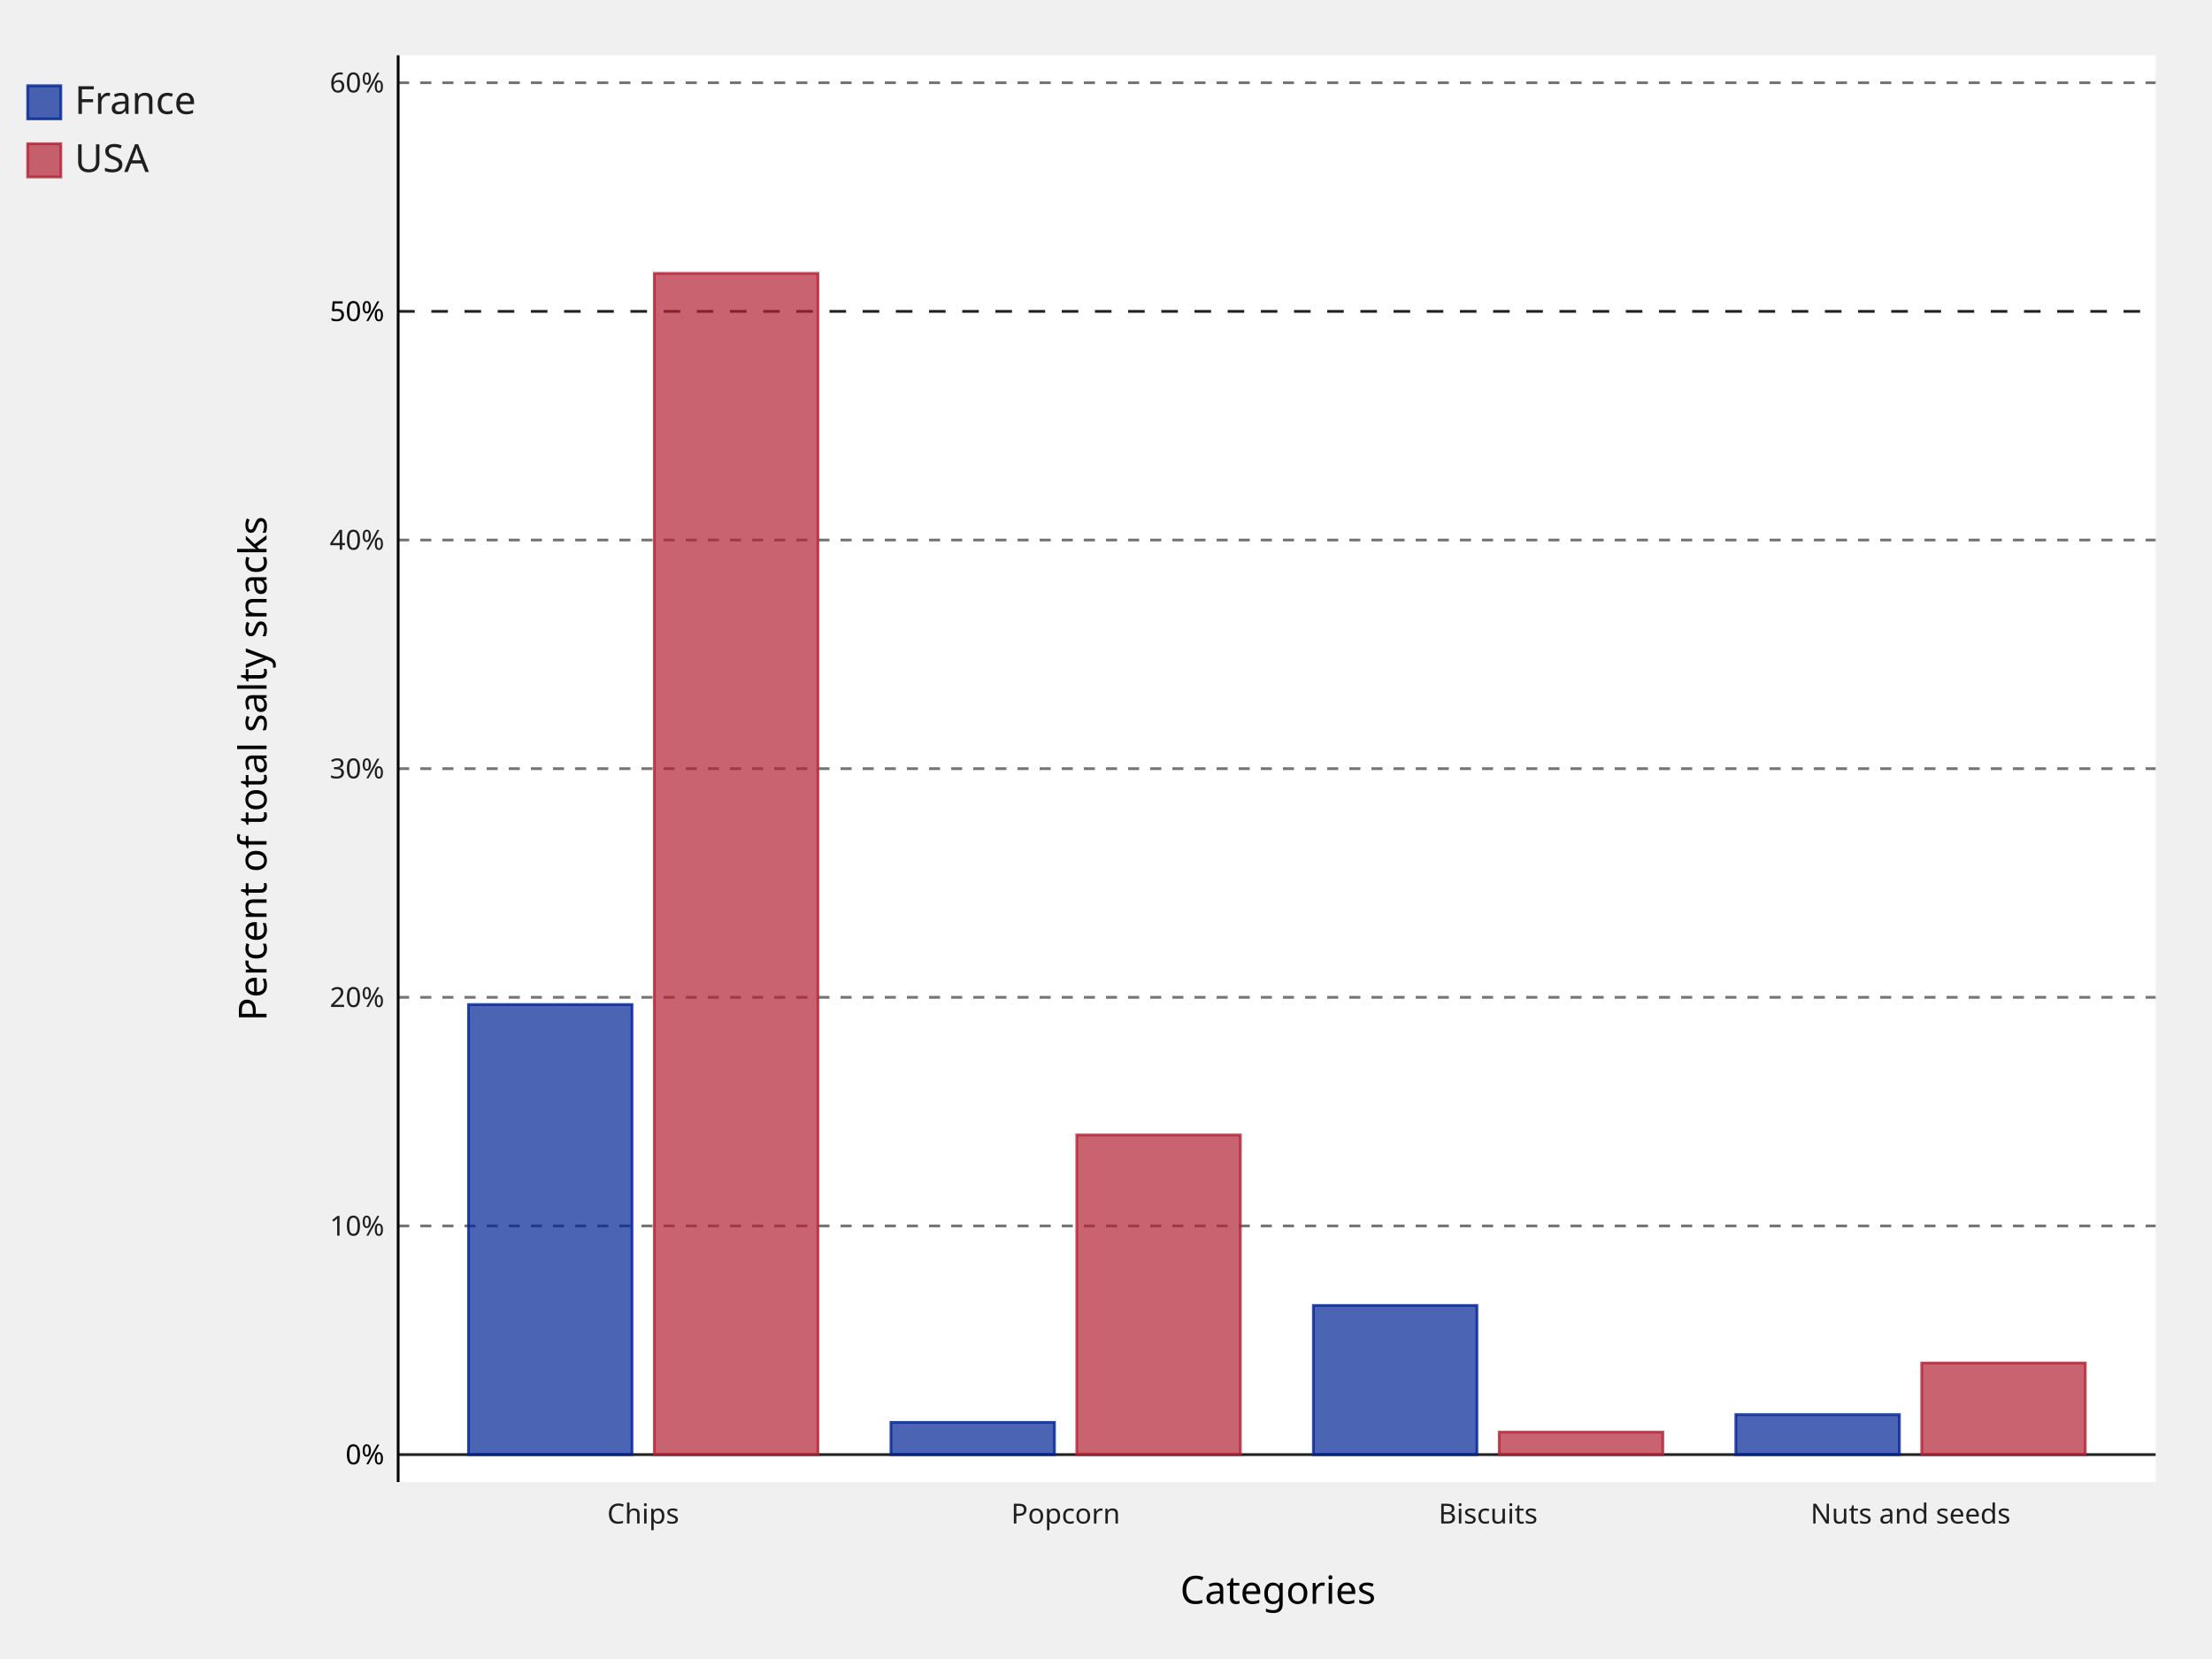
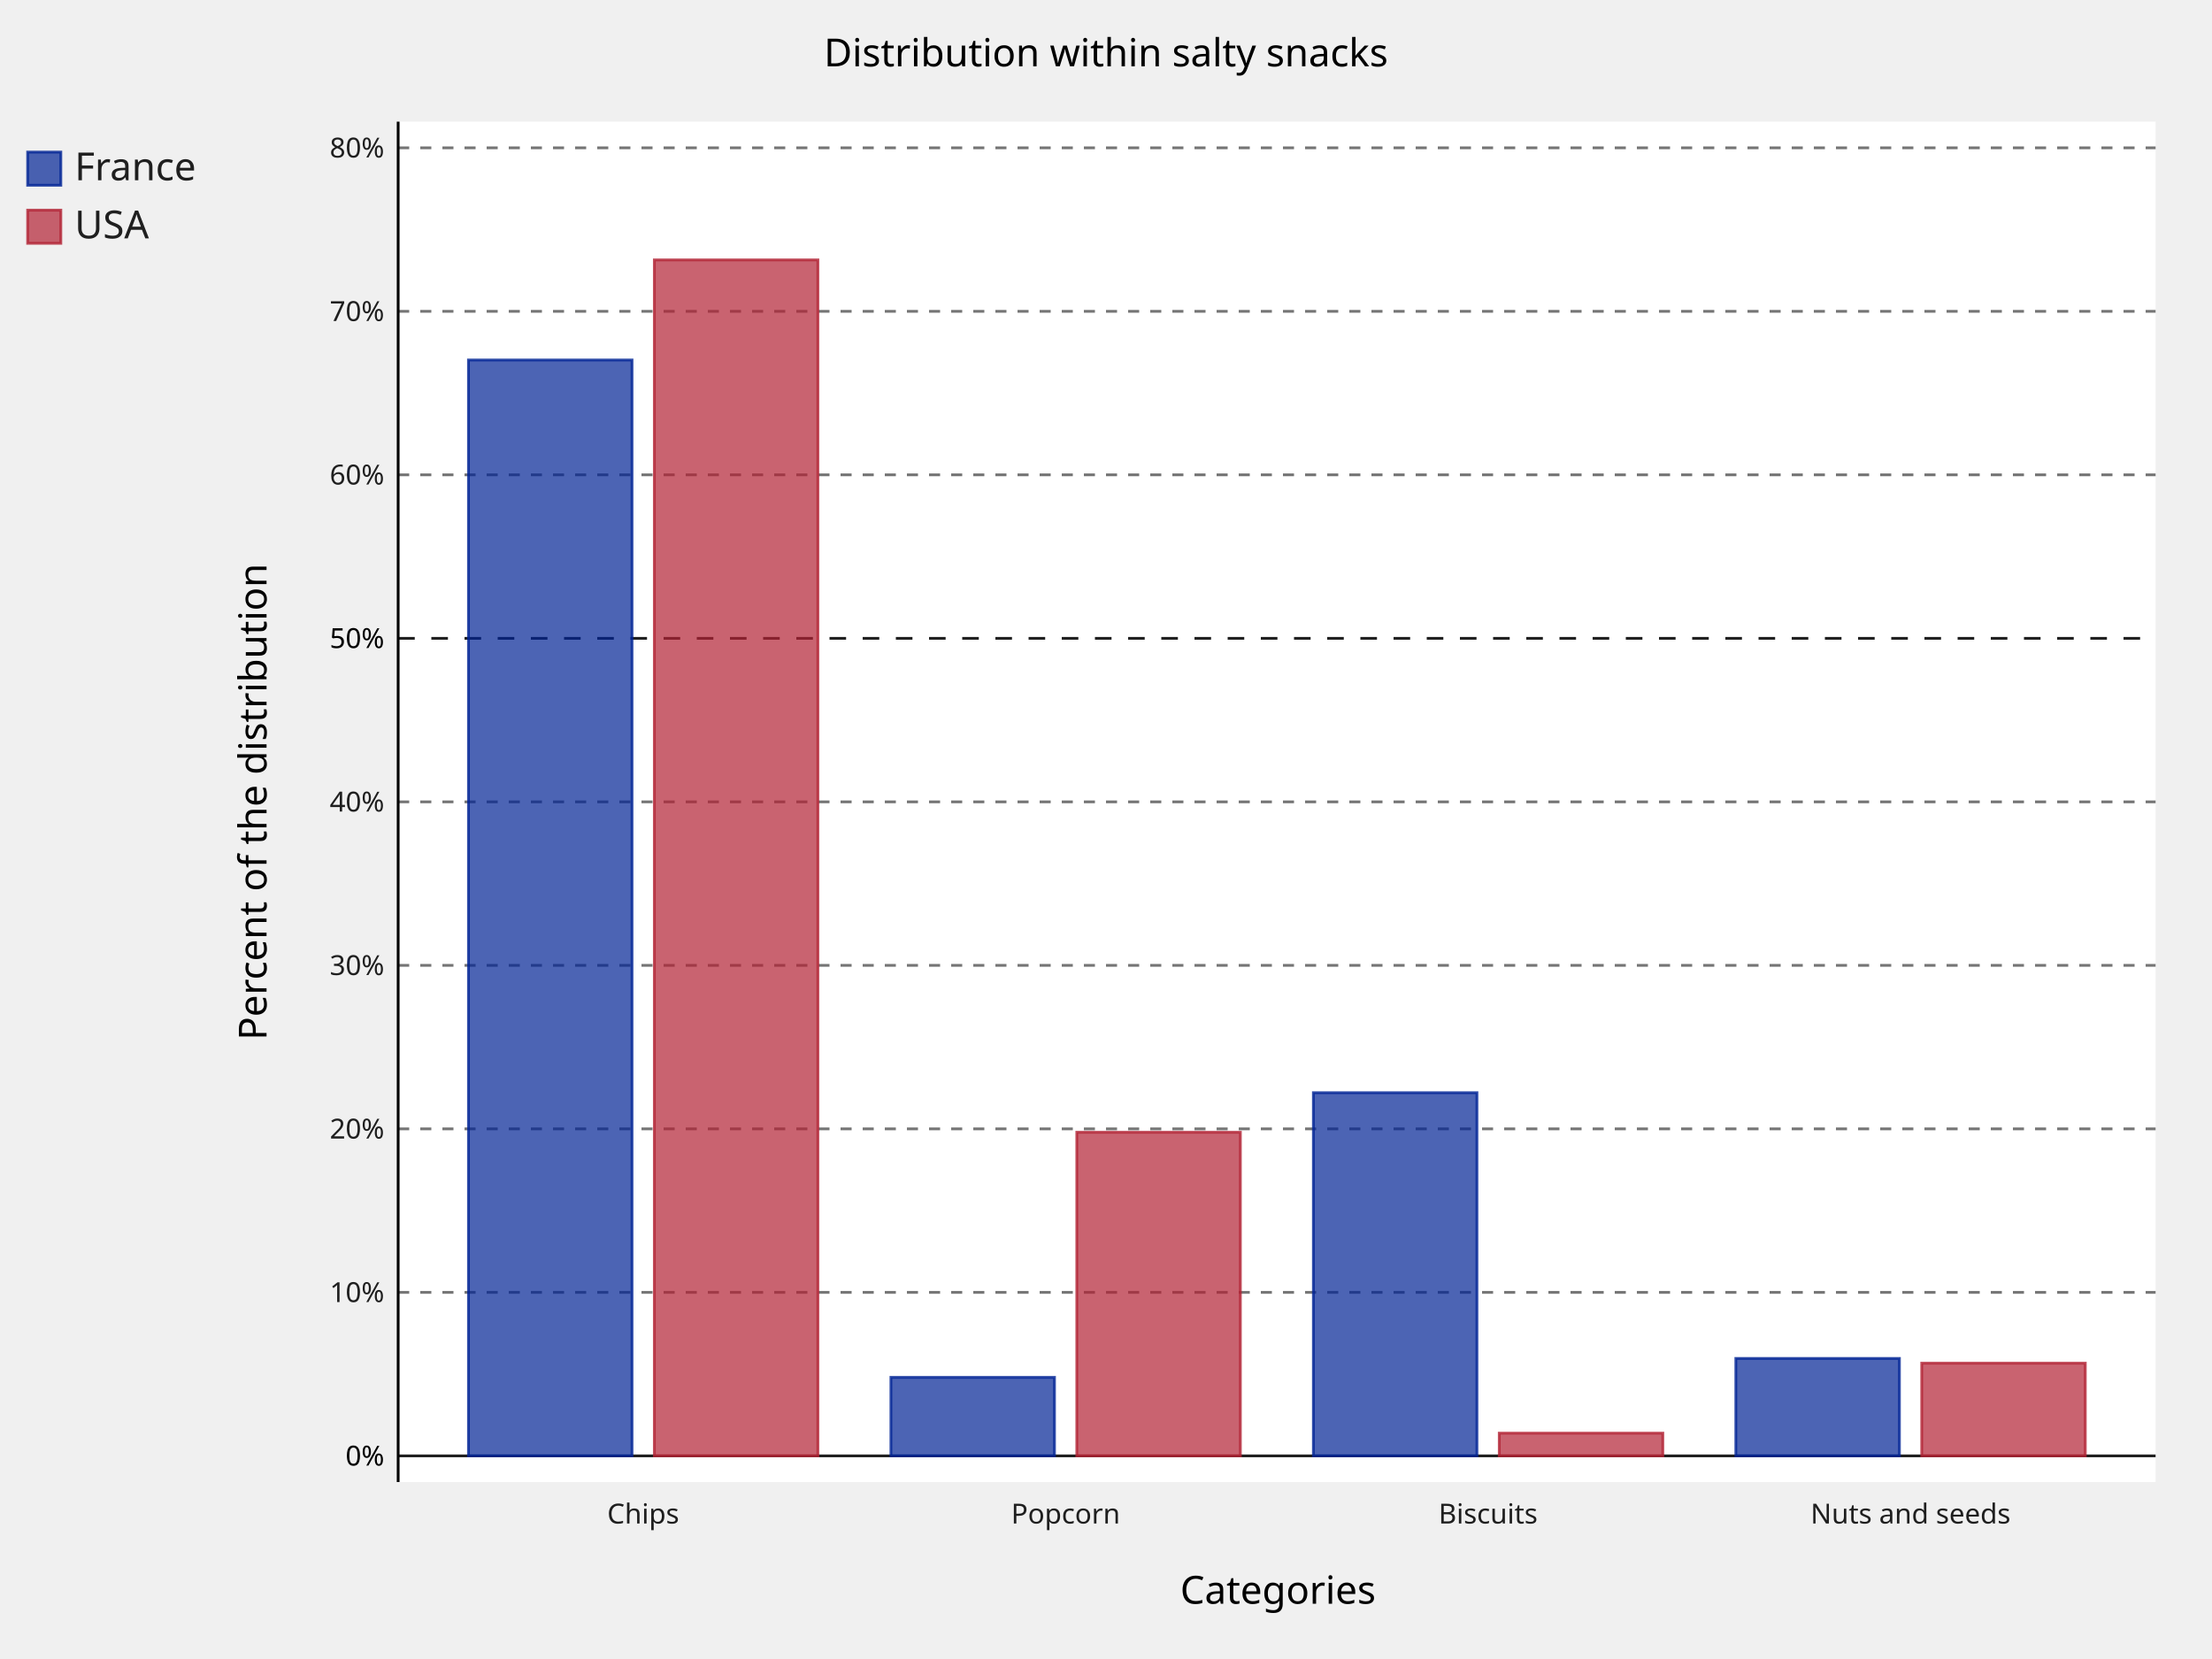
- <svg xmlns="http://www.w3.org/2000/svg" class="pygal-chart" id="chart-e29d0e02-f4bc-4390-b35a-08eef8d58204" viewBox="0 0 800 600">
+ <svg xmlns="http://www.w3.org/2000/svg" class="pygal-chart" id="chart-4e3c7e81-d51b-4a20-934f-588ede173692" viewBox="0 0 800 600">
  <defs>
-     <style type="text/css">#chart-e29d0e02-f4bc-4390-b35a-08eef8d58204{-webkit-user-select:none;-webkit-font-smoothing:antialiased;font-family:Muli}#chart-e29d0e02-f4bc-4390-b35a-08eef8d58204 .title{font-family:Muli;font-size:14px}#chart-e29d0e02-f4bc-4390-b35a-08eef8d58204 .legends .legend text{font-family:Muli;font-size:14px}#chart-e29d0e02-f4bc-4390-b35a-08eef8d58204 .axis text{font-family:Muli;font-size:10px}#chart-e29d0e02-f4bc-4390-b35a-08eef8d58204 .axis text.major{font-family:Muli;font-size:10px}#chart-e29d0e02-f4bc-4390-b35a-08eef8d58204 .text-overlay text.value{font-family:Muli;font-size:16px}#chart-e29d0e02-f4bc-4390-b35a-08eef8d58204 .text-overlay text.label{font-family:Muli;font-size:10px}#chart-e29d0e02-f4bc-4390-b35a-08eef8d58204 .tooltip{font-family:Muli;font-size:14px}#chart-e29d0e02-f4bc-4390-b35a-08eef8d58204 text.no_data{font-family:Muli;font-size:64px}
- #chart-e29d0e02-f4bc-4390-b35a-08eef8d58204{background-color:transparent}#chart-e29d0e02-f4bc-4390-b35a-08eef8d58204 path,#chart-e29d0e02-f4bc-4390-b35a-08eef8d58204 line,#chart-e29d0e02-f4bc-4390-b35a-08eef8d58204 rect,#chart-e29d0e02-f4bc-4390-b35a-08eef8d58204 circle{-webkit-transition:400ms ease-in;-moz-transition:400ms ease-in;transition:400ms ease-in}#chart-e29d0e02-f4bc-4390-b35a-08eef8d58204 .graph &gt; .background{fill:transparent}#chart-e29d0e02-f4bc-4390-b35a-08eef8d58204 .plot &gt; .background{fill:#FFFFFF}#chart-e29d0e02-f4bc-4390-b35a-08eef8d58204 .graph{fill:rgba(0,0,0,.87)}#chart-e29d0e02-f4bc-4390-b35a-08eef8d58204 text.no_data{fill:rgba(0,0,0,1)}#chart-e29d0e02-f4bc-4390-b35a-08eef8d58204 .title{fill:rgba(0,0,0,1)}#chart-e29d0e02-f4bc-4390-b35a-08eef8d58204 .legends .legend text{fill:rgba(0,0,0,.87)}#chart-e29d0e02-f4bc-4390-b35a-08eef8d58204 .legends .legend:hover text{fill:rgba(0,0,0,1)}#chart-e29d0e02-f4bc-4390-b35a-08eef8d58204 .axis .line{stroke:rgba(0,0,0,1)}#chart-e29d0e02-f4bc-4390-b35a-08eef8d58204 .axis .guide.line{stroke:rgba(0,0,0,.54)}#chart-e29d0e02-f4bc-4390-b35a-08eef8d58204 .axis .major.line{stroke:rgba(0,0,0,.87)}#chart-e29d0e02-f4bc-4390-b35a-08eef8d58204 .axis text.major{fill:rgba(0,0,0,1)}#chart-e29d0e02-f4bc-4390-b35a-08eef8d58204 .axis.y .guides:hover .guide.line,#chart-e29d0e02-f4bc-4390-b35a-08eef8d58204 .line-graph .axis.x .guides:hover .guide.line,#chart-e29d0e02-f4bc-4390-b35a-08eef8d58204 .stackedline-graph .axis.x .guides:hover .guide.line,#chart-e29d0e02-f4bc-4390-b35a-08eef8d58204 .xy-graph .axis.x .guides:hover .guide.line{stroke:rgba(0,0,0,1)}#chart-e29d0e02-f4bc-4390-b35a-08eef8d58204 .axis .guides:hover text{fill:rgba(0,0,0,1)}#chart-e29d0e02-f4bc-4390-b35a-08eef8d58204 .reactive{fill-opacity:.7;stroke-opacity:.8}#chart-e29d0e02-f4bc-4390-b35a-08eef8d58204 .ci{stroke:rgba(0,0,0,.87)}#chart-e29d0e02-f4bc-4390-b35a-08eef8d58204 .reactive.active,#chart-e29d0e02-f4bc-4390-b35a-08eef8d58204 .active .reactive{fill-opacity:.95;stroke-opacity:.9;stroke-width:4}#chart-e29d0e02-f4bc-4390-b35a-08eef8d58204 .ci .reactive.active{stroke-width:1.5}#chart-e29d0e02-f4bc-4390-b35a-08eef8d58204 .series text{fill:rgba(0,0,0,1)}#chart-e29d0e02-f4bc-4390-b35a-08eef8d58204 .tooltip rect{fill:#FFFFFF;stroke:rgba(0,0,0,1);-webkit-transition:opacity 400ms ease-in;-moz-transition:opacity 400ms ease-in;transition:opacity 400ms ease-in}#chart-e29d0e02-f4bc-4390-b35a-08eef8d58204 .tooltip .label{fill:rgba(0,0,0,.87)}#chart-e29d0e02-f4bc-4390-b35a-08eef8d58204 .tooltip .label{fill:rgba(0,0,0,.87)}#chart-e29d0e02-f4bc-4390-b35a-08eef8d58204 .tooltip .legend{font-size:.8em;fill:rgba(0,0,0,.54)}#chart-e29d0e02-f4bc-4390-b35a-08eef8d58204 .tooltip .x_label{font-size:.6em;fill:rgba(0,0,0,1)}#chart-e29d0e02-f4bc-4390-b35a-08eef8d58204 .tooltip .xlink{font-size:.5em;text-decoration:underline}#chart-e29d0e02-f4bc-4390-b35a-08eef8d58204 .tooltip .value{font-size:1.5em}#chart-e29d0e02-f4bc-4390-b35a-08eef8d58204 .bound{font-size:.5em}#chart-e29d0e02-f4bc-4390-b35a-08eef8d58204 .max-value{font-size:.75em;fill:rgba(0,0,0,.54)}#chart-e29d0e02-f4bc-4390-b35a-08eef8d58204 .map-element{fill:#FFFFFF;stroke:rgba(0,0,0,.54) !important}#chart-e29d0e02-f4bc-4390-b35a-08eef8d58204 .map-element .reactive{fill-opacity:inherit;stroke-opacity:inherit}#chart-e29d0e02-f4bc-4390-b35a-08eef8d58204 .color-0,#chart-e29d0e02-f4bc-4390-b35a-08eef8d58204 .color-0 a:visited{stroke:#002395;fill:#002395}#chart-e29d0e02-f4bc-4390-b35a-08eef8d58204 .color-1,#chart-e29d0e02-f4bc-4390-b35a-08eef8d58204 .color-1 a:visited{stroke:#B22234;fill:#B22234}#chart-e29d0e02-f4bc-4390-b35a-08eef8d58204 .text-overlay .color-0 text{fill:black}#chart-e29d0e02-f4bc-4390-b35a-08eef8d58204 .text-overlay .color-1 text{fill:black}
- #chart-e29d0e02-f4bc-4390-b35a-08eef8d58204 text.no_data{text-anchor:middle}#chart-e29d0e02-f4bc-4390-b35a-08eef8d58204 .guide.line{fill:none}#chart-e29d0e02-f4bc-4390-b35a-08eef8d58204 .centered{text-anchor:middle}#chart-e29d0e02-f4bc-4390-b35a-08eef8d58204 .title{text-anchor:middle}#chart-e29d0e02-f4bc-4390-b35a-08eef8d58204 .legends .legend text{fill-opacity:1}#chart-e29d0e02-f4bc-4390-b35a-08eef8d58204 .axis.x text{text-anchor:middle}#chart-e29d0e02-f4bc-4390-b35a-08eef8d58204 .axis.x:not(.web) text[transform]{text-anchor:start}#chart-e29d0e02-f4bc-4390-b35a-08eef8d58204 .axis.x:not(.web) text[transform].backwards{text-anchor:end}#chart-e29d0e02-f4bc-4390-b35a-08eef8d58204 .axis.y text{text-anchor:end}#chart-e29d0e02-f4bc-4390-b35a-08eef8d58204 .axis.y text[transform].backwards{text-anchor:start}#chart-e29d0e02-f4bc-4390-b35a-08eef8d58204 .axis.y2 text{text-anchor:start}#chart-e29d0e02-f4bc-4390-b35a-08eef8d58204 .axis.y2 text[transform].backwards{text-anchor:end}#chart-e29d0e02-f4bc-4390-b35a-08eef8d58204 .axis .guide.line{stroke-dasharray:4,4}#chart-e29d0e02-f4bc-4390-b35a-08eef8d58204 .axis .major.guide.line{stroke-dasharray:6,6}#chart-e29d0e02-f4bc-4390-b35a-08eef8d58204 .horizontal .axis.y .guide.line,#chart-e29d0e02-f4bc-4390-b35a-08eef8d58204 .horizontal .axis.y2 .guide.line,#chart-e29d0e02-f4bc-4390-b35a-08eef8d58204 .vertical .axis.x .guide.line{opacity:0}#chart-e29d0e02-f4bc-4390-b35a-08eef8d58204 .horizontal .axis.always_show .guide.line,#chart-e29d0e02-f4bc-4390-b35a-08eef8d58204 .vertical .axis.always_show .guide.line{opacity:1 !important}#chart-e29d0e02-f4bc-4390-b35a-08eef8d58204 .axis.y .guides:hover .guide.line,#chart-e29d0e02-f4bc-4390-b35a-08eef8d58204 .axis.y2 .guides:hover .guide.line,#chart-e29d0e02-f4bc-4390-b35a-08eef8d58204 .axis.x .guides:hover .guide.line{opacity:1}#chart-e29d0e02-f4bc-4390-b35a-08eef8d58204 .axis .guides:hover text{opacity:1}#chart-e29d0e02-f4bc-4390-b35a-08eef8d58204 .nofill{fill:none}#chart-e29d0e02-f4bc-4390-b35a-08eef8d58204 .subtle-fill{fill-opacity:.2}#chart-e29d0e02-f4bc-4390-b35a-08eef8d58204 .dot{stroke-width:1px;fill-opacity:1}#chart-e29d0e02-f4bc-4390-b35a-08eef8d58204 .dot.active{stroke-width:5px}#chart-e29d0e02-f4bc-4390-b35a-08eef8d58204 .dot.negative{fill:transparent}#chart-e29d0e02-f4bc-4390-b35a-08eef8d58204 text,#chart-e29d0e02-f4bc-4390-b35a-08eef8d58204 tspan{stroke:none !important}#chart-e29d0e02-f4bc-4390-b35a-08eef8d58204 .series text.active{opacity:1}#chart-e29d0e02-f4bc-4390-b35a-08eef8d58204 .tooltip rect{fill-opacity:.95;stroke-width:.5}#chart-e29d0e02-f4bc-4390-b35a-08eef8d58204 .tooltip text{fill-opacity:1}#chart-e29d0e02-f4bc-4390-b35a-08eef8d58204 .showable{visibility:hidden}#chart-e29d0e02-f4bc-4390-b35a-08eef8d58204 .showable.shown{visibility:visible}#chart-e29d0e02-f4bc-4390-b35a-08eef8d58204 .gauge-background{fill:rgba(229,229,229,1);stroke:none}#chart-e29d0e02-f4bc-4390-b35a-08eef8d58204 .bg-lines{stroke:transparent;stroke-width:2px}</style>
+     <style type="text/css">#chart-4e3c7e81-d51b-4a20-934f-588ede173692{-webkit-user-select:none;-webkit-font-smoothing:antialiased;font-family:Muli}#chart-4e3c7e81-d51b-4a20-934f-588ede173692 .title{font-family:Muli;font-size:14px}#chart-4e3c7e81-d51b-4a20-934f-588ede173692 .legends .legend text{font-family:Muli;font-size:14px}#chart-4e3c7e81-d51b-4a20-934f-588ede173692 .axis text{font-family:Muli;font-size:10px}#chart-4e3c7e81-d51b-4a20-934f-588ede173692 .axis text.major{font-family:Muli;font-size:10px}#chart-4e3c7e81-d51b-4a20-934f-588ede173692 .text-overlay text.value{font-family:Muli;font-size:16px}#chart-4e3c7e81-d51b-4a20-934f-588ede173692 .text-overlay text.label{font-family:Muli;font-size:10px}#chart-4e3c7e81-d51b-4a20-934f-588ede173692 .tooltip{font-family:Muli;font-size:14px}#chart-4e3c7e81-d51b-4a20-934f-588ede173692 text.no_data{font-family:Muli;font-size:64px}
+ #chart-4e3c7e81-d51b-4a20-934f-588ede173692{background-color:transparent}#chart-4e3c7e81-d51b-4a20-934f-588ede173692 path,#chart-4e3c7e81-d51b-4a20-934f-588ede173692 line,#chart-4e3c7e81-d51b-4a20-934f-588ede173692 rect,#chart-4e3c7e81-d51b-4a20-934f-588ede173692 circle{-webkit-transition:400ms ease-in;-moz-transition:400ms ease-in;transition:400ms ease-in}#chart-4e3c7e81-d51b-4a20-934f-588ede173692 .graph &gt; .background{fill:transparent}#chart-4e3c7e81-d51b-4a20-934f-588ede173692 .plot &gt; .background{fill:#FFFFFF}#chart-4e3c7e81-d51b-4a20-934f-588ede173692 .graph{fill:rgba(0,0,0,.87)}#chart-4e3c7e81-d51b-4a20-934f-588ede173692 text.no_data{fill:rgba(0,0,0,1)}#chart-4e3c7e81-d51b-4a20-934f-588ede173692 .title{fill:rgba(0,0,0,1)}#chart-4e3c7e81-d51b-4a20-934f-588ede173692 .legends .legend text{fill:rgba(0,0,0,.87)}#chart-4e3c7e81-d51b-4a20-934f-588ede173692 .legends .legend:hover text{fill:rgba(0,0,0,1)}#chart-4e3c7e81-d51b-4a20-934f-588ede173692 .axis .line{stroke:rgba(0,0,0,1)}#chart-4e3c7e81-d51b-4a20-934f-588ede173692 .axis .guide.line{stroke:rgba(0,0,0,.54)}#chart-4e3c7e81-d51b-4a20-934f-588ede173692 .axis .major.line{stroke:rgba(0,0,0,.87)}#chart-4e3c7e81-d51b-4a20-934f-588ede173692 .axis text.major{fill:rgba(0,0,0,1)}#chart-4e3c7e81-d51b-4a20-934f-588ede173692 .axis.y .guides:hover .guide.line,#chart-4e3c7e81-d51b-4a20-934f-588ede173692 .line-graph .axis.x .guides:hover .guide.line,#chart-4e3c7e81-d51b-4a20-934f-588ede173692 .stackedline-graph .axis.x .guides:hover .guide.line,#chart-4e3c7e81-d51b-4a20-934f-588ede173692 .xy-graph .axis.x .guides:hover .guide.line{stroke:rgba(0,0,0,1)}#chart-4e3c7e81-d51b-4a20-934f-588ede173692 .axis .guides:hover text{fill:rgba(0,0,0,1)}#chart-4e3c7e81-d51b-4a20-934f-588ede173692 .reactive{fill-opacity:.7;stroke-opacity:.8}#chart-4e3c7e81-d51b-4a20-934f-588ede173692 .ci{stroke:rgba(0,0,0,.87)}#chart-4e3c7e81-d51b-4a20-934f-588ede173692 .reactive.active,#chart-4e3c7e81-d51b-4a20-934f-588ede173692 .active .reactive{fill-opacity:.95;stroke-opacity:.9;stroke-width:4}#chart-4e3c7e81-d51b-4a20-934f-588ede173692 .ci .reactive.active{stroke-width:1.5}#chart-4e3c7e81-d51b-4a20-934f-588ede173692 .series text{fill:rgba(0,0,0,1)}#chart-4e3c7e81-d51b-4a20-934f-588ede173692 .tooltip rect{fill:#FFFFFF;stroke:rgba(0,0,0,1);-webkit-transition:opacity 400ms ease-in;-moz-transition:opacity 400ms ease-in;transition:opacity 400ms ease-in}#chart-4e3c7e81-d51b-4a20-934f-588ede173692 .tooltip .label{fill:rgba(0,0,0,.87)}#chart-4e3c7e81-d51b-4a20-934f-588ede173692 .tooltip .label{fill:rgba(0,0,0,.87)}#chart-4e3c7e81-d51b-4a20-934f-588ede173692 .tooltip .legend{font-size:.8em;fill:rgba(0,0,0,.54)}#chart-4e3c7e81-d51b-4a20-934f-588ede173692 .tooltip .x_label{font-size:.6em;fill:rgba(0,0,0,1)}#chart-4e3c7e81-d51b-4a20-934f-588ede173692 .tooltip .xlink{font-size:.5em;text-decoration:underline}#chart-4e3c7e81-d51b-4a20-934f-588ede173692 .tooltip .value{font-size:1.5em}#chart-4e3c7e81-d51b-4a20-934f-588ede173692 .bound{font-size:.5em}#chart-4e3c7e81-d51b-4a20-934f-588ede173692 .max-value{font-size:.75em;fill:rgba(0,0,0,.54)}#chart-4e3c7e81-d51b-4a20-934f-588ede173692 .map-element{fill:#FFFFFF;stroke:rgba(0,0,0,.54) !important}#chart-4e3c7e81-d51b-4a20-934f-588ede173692 .map-element .reactive{fill-opacity:inherit;stroke-opacity:inherit}#chart-4e3c7e81-d51b-4a20-934f-588ede173692 .color-0,#chart-4e3c7e81-d51b-4a20-934f-588ede173692 .color-0 a:visited{stroke:#002395;fill:#002395}#chart-4e3c7e81-d51b-4a20-934f-588ede173692 .color-1,#chart-4e3c7e81-d51b-4a20-934f-588ede173692 .color-1 a:visited{stroke:#B22234;fill:#B22234}#chart-4e3c7e81-d51b-4a20-934f-588ede173692 .text-overlay .color-0 text{fill:black}#chart-4e3c7e81-d51b-4a20-934f-588ede173692 .text-overlay .color-1 text{fill:black}
+ #chart-4e3c7e81-d51b-4a20-934f-588ede173692 text.no_data{text-anchor:middle}#chart-4e3c7e81-d51b-4a20-934f-588ede173692 .guide.line{fill:none}#chart-4e3c7e81-d51b-4a20-934f-588ede173692 .centered{text-anchor:middle}#chart-4e3c7e81-d51b-4a20-934f-588ede173692 .title{text-anchor:middle}#chart-4e3c7e81-d51b-4a20-934f-588ede173692 .legends .legend text{fill-opacity:1}#chart-4e3c7e81-d51b-4a20-934f-588ede173692 .axis.x text{text-anchor:middle}#chart-4e3c7e81-d51b-4a20-934f-588ede173692 .axis.x:not(.web) text[transform]{text-anchor:start}#chart-4e3c7e81-d51b-4a20-934f-588ede173692 .axis.x:not(.web) text[transform].backwards{text-anchor:end}#chart-4e3c7e81-d51b-4a20-934f-588ede173692 .axis.y text{text-anchor:end}#chart-4e3c7e81-d51b-4a20-934f-588ede173692 .axis.y text[transform].backwards{text-anchor:start}#chart-4e3c7e81-d51b-4a20-934f-588ede173692 .axis.y2 text{text-anchor:start}#chart-4e3c7e81-d51b-4a20-934f-588ede173692 .axis.y2 text[transform].backwards{text-anchor:end}#chart-4e3c7e81-d51b-4a20-934f-588ede173692 .axis .guide.line{stroke-dasharray:4,4}#chart-4e3c7e81-d51b-4a20-934f-588ede173692 .axis .major.guide.line{stroke-dasharray:6,6}#chart-4e3c7e81-d51b-4a20-934f-588ede173692 .horizontal .axis.y .guide.line,#chart-4e3c7e81-d51b-4a20-934f-588ede173692 .horizontal .axis.y2 .guide.line,#chart-4e3c7e81-d51b-4a20-934f-588ede173692 .vertical .axis.x .guide.line{opacity:0}#chart-4e3c7e81-d51b-4a20-934f-588ede173692 .horizontal .axis.always_show .guide.line,#chart-4e3c7e81-d51b-4a20-934f-588ede173692 .vertical .axis.always_show .guide.line{opacity:1 !important}#chart-4e3c7e81-d51b-4a20-934f-588ede173692 .axis.y .guides:hover .guide.line,#chart-4e3c7e81-d51b-4a20-934f-588ede173692 .axis.y2 .guides:hover .guide.line,#chart-4e3c7e81-d51b-4a20-934f-588ede173692 .axis.x .guides:hover .guide.line{opacity:1}#chart-4e3c7e81-d51b-4a20-934f-588ede173692 .axis .guides:hover text{opacity:1}#chart-4e3c7e81-d51b-4a20-934f-588ede173692 .nofill{fill:none}#chart-4e3c7e81-d51b-4a20-934f-588ede173692 .subtle-fill{fill-opacity:.2}#chart-4e3c7e81-d51b-4a20-934f-588ede173692 .dot{stroke-width:1px;fill-opacity:1}#chart-4e3c7e81-d51b-4a20-934f-588ede173692 .dot.active{stroke-width:5px}#chart-4e3c7e81-d51b-4a20-934f-588ede173692 .dot.negative{fill:transparent}#chart-4e3c7e81-d51b-4a20-934f-588ede173692 text,#chart-4e3c7e81-d51b-4a20-934f-588ede173692 tspan{stroke:none !important}#chart-4e3c7e81-d51b-4a20-934f-588ede173692 .series text.active{opacity:1}#chart-4e3c7e81-d51b-4a20-934f-588ede173692 .tooltip rect{fill-opacity:.95;stroke-width:.5}#chart-4e3c7e81-d51b-4a20-934f-588ede173692 .tooltip text{fill-opacity:1}#chart-4e3c7e81-d51b-4a20-934f-588ede173692 .showable{visibility:hidden}#chart-4e3c7e81-d51b-4a20-934f-588ede173692 .showable.shown{visibility:visible}#chart-4e3c7e81-d51b-4a20-934f-588ede173692 .gauge-background{fill:rgba(229,229,229,1);stroke:none}#chart-4e3c7e81-d51b-4a20-934f-588ede173692 .bg-lines{stroke:transparent;stroke-width:2px}</style>
  </defs>
  <g class="graph bar-graph vertical">
    <rect class="background" height="600" width="800" x="0" y="0" />
-     <g class="plot" transform="translate(144, 20)">
-       <rect class="background" height="516" width="635.6" x="0" y="0" />
+     <g class="plot" transform="translate(144, 44)">
+       <rect class="background" height="492" width="635.6" x="0" y="0" />
      <g class="axis y always_show">
        <g class="guides">
-           <path class="major line" d="M0 506.077 h635.6" />
-           <text class="major" x="-5" y="509.577">0%</text>
+           <path class="major line" d="M0 482.538 h635.6" />
+           <text class="major" x="-5" y="486.038">0%</text>
        </g>
        <g class="guides">
-           <path class="guide line" d="M0 423.385 h635.6" />
-           <text class="" x="-5" y="426.885">10%</text>
+           <path class="guide line" d="M0 423.404 h635.6" />
+           <text class="" x="-5" y="426.904">10%</text>
        </g>
        <g class="guides">
-           <path class="guide line" d="M0 340.692 h635.6" />
-           <text class="" x="-5" y="344.192">20%</text>
+           <path class="guide line" d="M0 364.269 h635.6" />
+           <text class="" x="-5" y="367.769">20%</text>
        </g>
        <g class="guides">
-           <path class="guide line" d="M0 258 h635.6" />
-           <text class="" x="-5" y="261.5">30%</text>
+           <path class="guide line" d="M0 305.135 h635.6" />
+           <text class="" x="-5" y="308.635">30%</text>
        </g>
        <g class="guides">
-           <path class="guide line" d="M0 175.308 h635.6" />
-           <text class="" x="-5" y="178.808">40%</text>
+           <path class="guide line" d="M0 246 h635.6" />
+           <text class="" x="-5" y="249.5">40%</text>
        </g>
        <g class="guides">
-           <path class="major guide line" d="M0 92.615 h635.6" />
-           <text class="major" x="-5" y="96.115">50%</text>
+           <path class="major guide line" d="M0 186.865 h635.6" />
+           <text class="major" x="-5" y="190.365">50%</text>
        </g>
        <g class="guides">
-           <path class="guide line" d="M0 9.923 h635.6" />
-           <text class="" x="-5" y="13.423">60%</text>
+           <path class="guide line" d="M0 127.731 h635.6" />
+           <text class="" x="-5" y="131.231">60%</text>
+         </g>
+         <g class="guides">
+           <path class="guide line" d="M0 68.596 h635.6" />
+           <text class="" x="-5" y="72.096">70%</text>
+         </g>
+         <g class="guides">
+           <path class="guide line" d="M0 9.462 h635.6" />
+           <text class="" x="-5" y="12.962">80%</text>
        </g>
      </g>
      <g class="axis x">
-         <path class="line" d="M0 0 v516" />
+         <path class="line" d="M0 0 v492" />
        <g class="guides">
-           <path class="guide line" d="M88.617 0 v516" />
-           <text class="" x="88.617" y="531.0">Chips</text>
+           <path class="guide line" d="M88.617 0 v492" />
+           <text class="" x="88.617" y="507.0">Chips</text>
        </g>
        <g class="guides">
-           <path class="guide line" d="M241.406 0 v516" />
-           <text class="" x="241.406" y="531.0">Popcorn</text>
+           <path class="guide line" d="M241.406 0 v492" />
+           <text class="" x="241.406" y="507.0">Popcorn</text>
        </g>
        <g class="guides">
-           <path class="guide line" d="M394.194 0 v516" />
-           <text class="" x="394.194" y="531.0">Biscuits</text>
+           <path class="guide line" d="M394.194 0 v492" />
+           <text class="" x="394.194" y="507.0">Biscuits</text>
        </g>
        <g class="guides">
-           <path class="guide line" d="M546.983 0 v516" />
-           <text class="" x="546.983" y="531.0">Nuts and seeds</text>
+           <path class="guide line" d="M546.983 0 v492" />
+           <text class="" x="546.983" y="507.0">Nuts and seeds</text>
        </g>
      </g>
      <g class="series serie-0 color-0">
        <g class="bars">
          <g class="bar">
-             <rect class="rect reactive tooltip-trigger" height="162.781" rx="0" ry="0" width="59.16" x="25.424" y="343.296" />
+             <rect class="rect reactive tooltip-trigger" height="396.344" rx="0" ry="0" width="59.16" x="25.424" y="86.195" />
          </g>
          <g class="bar">
-             <rect class="rect reactive tooltip-trigger" height="11.664" rx="0" ry="0" width="59.16" x="178.212" y="494.413" />
+             <rect class="rect reactive tooltip-trigger" height="28.401" rx="0" ry="0" width="59.16" x="178.212" y="454.138" />
          </g>
          <g class="bar">
-             <rect class="rect reactive tooltip-trigger" height="53.948" rx="0" ry="0" width="59.16" x="331.001" y="452.129" />
+             <rect class="rect reactive tooltip-trigger" height="131.354" rx="0" ry="0" width="59.16" x="331.001" y="351.185" />
          </g>
          <g class="bar">
-             <rect class="rect reactive tooltip-trigger" height="14.476" rx="0" ry="0" width="59.16" x="483.789" y="491.601" />
+             <rect class="rect reactive tooltip-trigger" height="35.247" rx="0" ry="0" width="59.16" x="483.789" y="447.291" />
          </g>
        </g>
      </g>
      <g class="series serie-1 color-1">
        <g class="bars">
          <g class="bar">
-             <rect class="rect reactive tooltip-trigger" height="427.209" rx="0" ry="0" width="59.16" x="92.651" y="78.868" />
+             <rect class="rect reactive tooltip-trigger" height="432.543" rx="0" ry="0" width="59.16" x="92.651" y="49.995" />
          </g>
          <g class="bar">
-             <rect class="rect reactive tooltip-trigger" height="115.603" rx="0" ry="0" width="59.16" x="245.439" y="390.474" />
+             <rect class="rect reactive tooltip-trigger" height="117.046" rx="0" ry="0" width="59.16" x="245.439" y="365.492" />
          </g>
          <g class="bar">
-             <rect class="rect reactive tooltip-trigger" height="8.123" rx="0" ry="0" width="59.16" x="398.228" y="497.953" />
+             <rect class="rect reactive tooltip-trigger" height="8.225" rx="0" ry="0" width="59.16" x="398.228" y="474.314" />
          </g>
          <g class="bar">
-             <rect class="rect reactive tooltip-trigger" height="33.119" rx="0" ry="0" width="59.16" x="551.016" y="472.958" />
+             <rect class="rect reactive tooltip-trigger" height="33.532" rx="0" ry="0" width="59.16" x="551.016" y="449.006" />
          </g>
        </g>
      </g>
    </g>
    <g class="titles">
+       <text class="title plot_title" x="400.0" y="24">Distribution within salty snacks</text>
      <text class="title" x="462.2" y="580">Categories</text>
-       <text class="title" transform="rotate(-90 72.4 278)" x="72.4" y="302.0">Percent of total salty snacks</text>
+       <text class="title" transform="rotate(-90 72.4 290)" x="72.4" y="314.0">Percent of the distribution</text>
    </g>
-     <g class="plot overlay" transform="translate(144, 20)">
+     <g class="plot overlay" transform="translate(144, 44)">
      <g class="series serie-0 color-0" />
      <g class="series serie-1 color-1" />
    </g>
-     <g class="plot text-overlay" transform="translate(144, 20)">
+     <g class="plot text-overlay" transform="translate(144, 44)">
      <g class="series serie-0 color-0" />
      <g class="series serie-1 color-1" />
    </g>
-     <g class="plot tooltip-overlay" transform="translate(144, 20)">
+     <g class="plot tooltip-overlay" transform="translate(144, 44)">
      <g class="tooltip" style="opacity: 0" transform="translate(0 0)">
        <rect class="tooltip-box" height="0" rx="0" ry="0" width="0" />
        <g class="text" />
      </g>
    </g>
-     <g class="legends" transform="translate(10, 30)">
+     <g class="legends" transform="translate(10, 54)">
      <g class="legend reactive activate-serie" id="activate-serie-0">
        <rect class="color-0 reactive" height="12" width="12" x="0.0" y="1.0" />
        <text x="17.0" y="11.2">France</text>
      </g>
      <g class="legend reactive activate-serie" id="activate-serie-1">
        <rect class="color-1 reactive" height="12" width="12" x="0.0" y="22.0" />
        <text x="17.0" y="32.2">USA</text>
      </g>
    </g>
-     <g class="legends" transform="translate(790, 30)" />
+     <g class="legends" transform="translate(790, 54)" />
  </g>
</svg>
